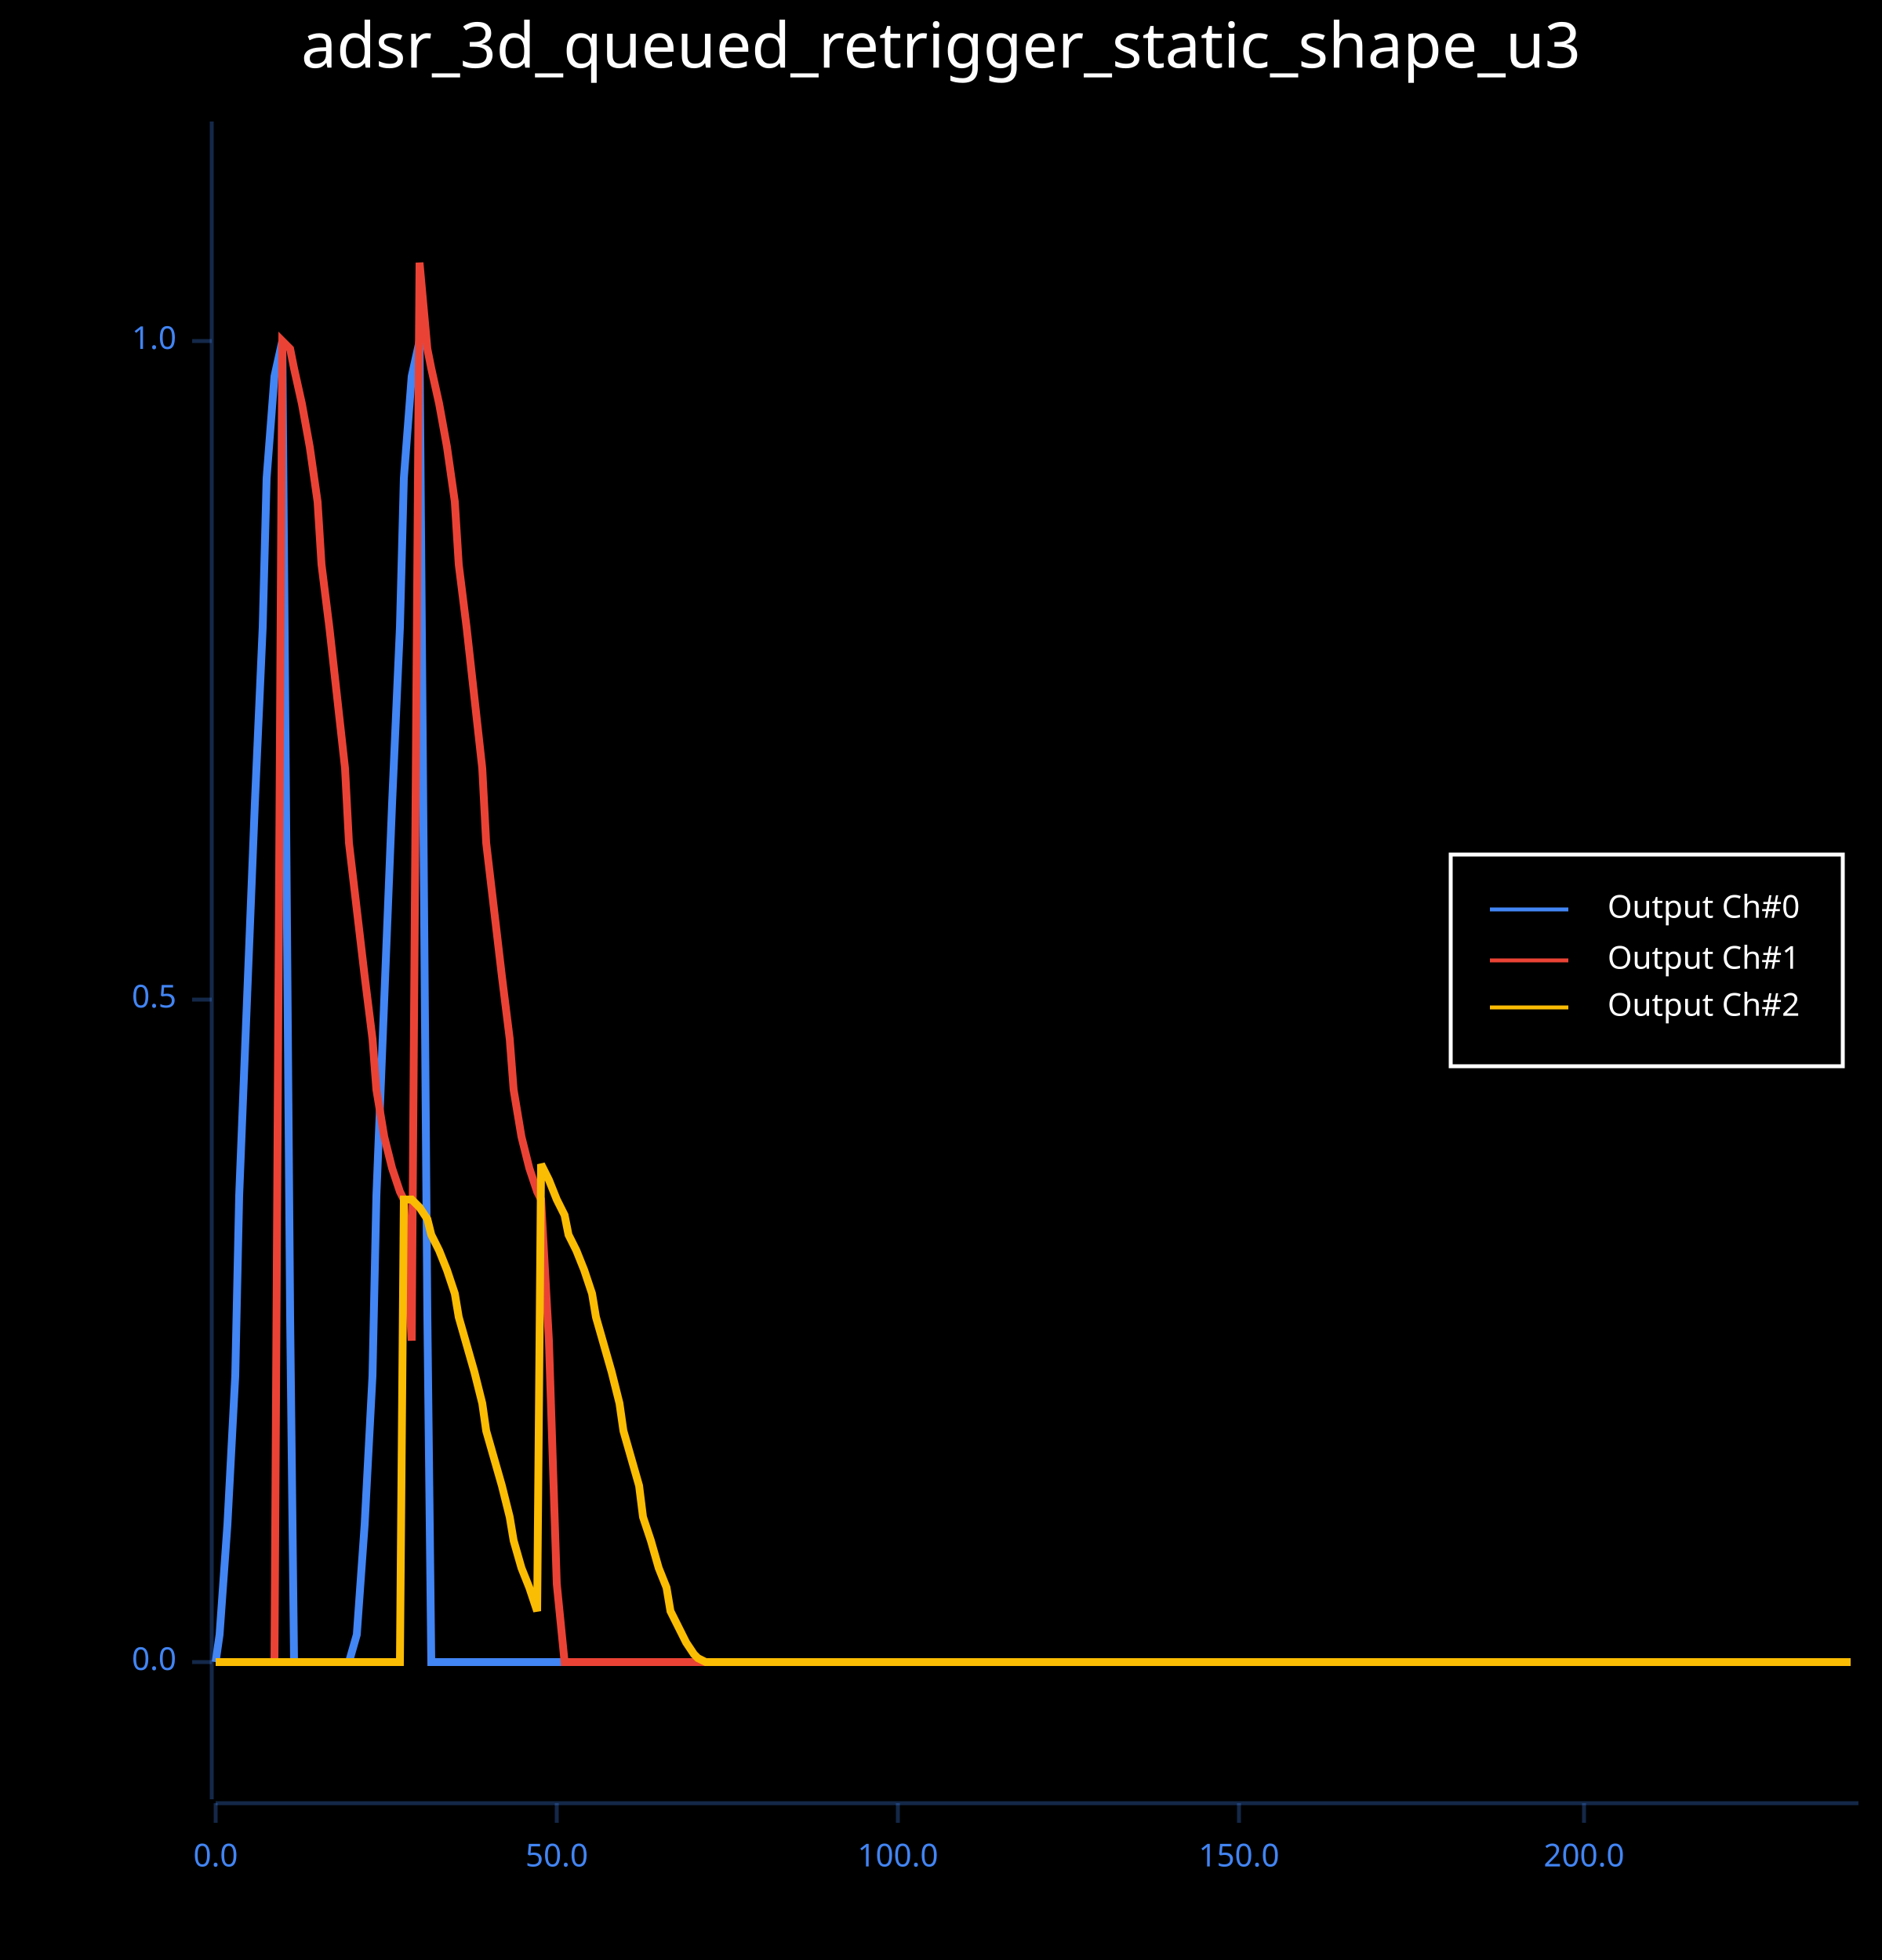
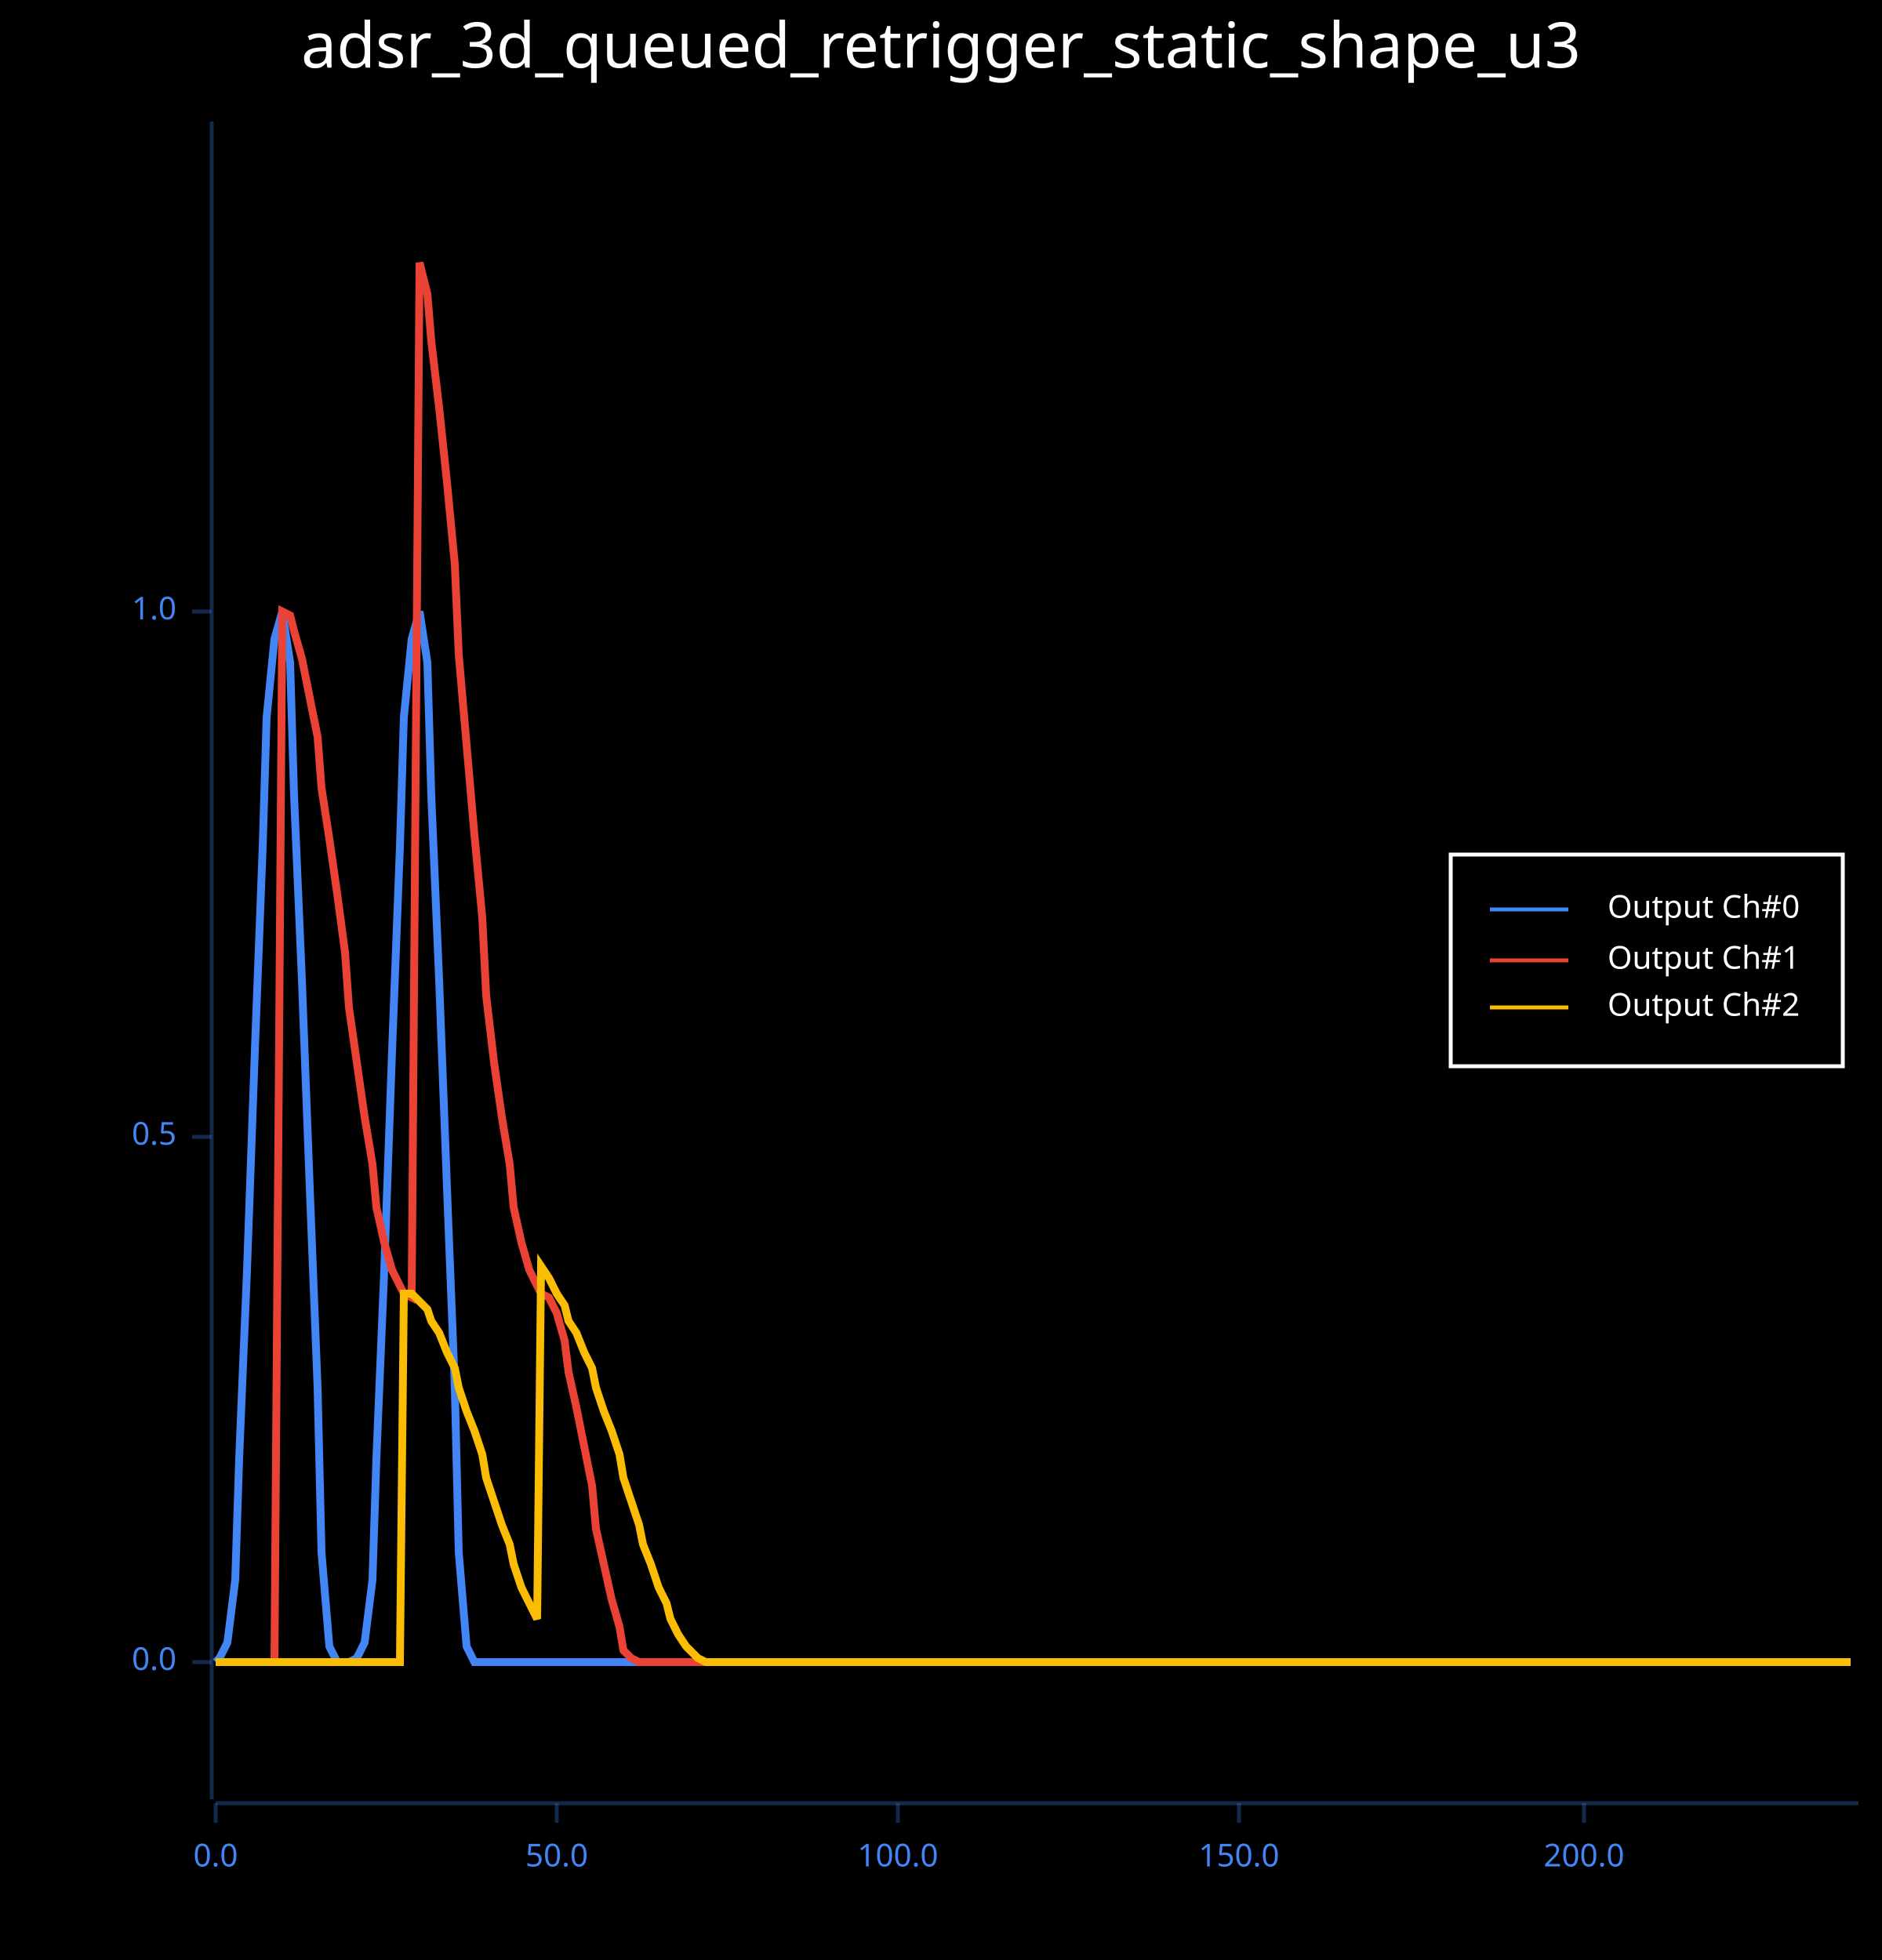
<svg xmlns="http://www.w3.org/2000/svg" width="480" height="500" viewBox="0 0 480 500">
  <rect x="0" y="0" width="480" height="500" opacity="1" fill="#000000" stroke="none" />
  <text x="240" y="5" dy="0.76em" text-anchor="middle" font-family="sans-serif" font-size="16.129" opacity="1" fill="#FFFFFF">
adsr_3d_queued_retrigger_static_shape_u3
</text>
  <polyline fill="none" opacity="0.3" stroke="#4285F4" stroke-width="1" points="54,31 54,459 " />
  <text x="45" y="424" dy="0.5ex" text-anchor="end" font-family="sans-serif" font-size="8.065" opacity="1" fill="#4285F4">
0.0
</text>
  <polyline fill="none" opacity="0.3" stroke="#4285F4" stroke-width="1" points="49,424 54,424 " />
-   <text x="45" y="255" dy="0.5ex" text-anchor="end" font-family="sans-serif" font-size="8.065" opacity="1" fill="#4285F4">
+   <text x="45" y="290" dy="0.5ex" text-anchor="end" font-family="sans-serif" font-size="8.065" opacity="1" fill="#4285F4">
0.5
</text>
-   <polyline fill="none" opacity="0.3" stroke="#4285F4" stroke-width="1" points="49,255 54,255 " />
-   <text x="45" y="87" dy="0.5ex" text-anchor="end" font-family="sans-serif" font-size="8.065" opacity="1" fill="#4285F4">
+   <polyline fill="none" opacity="0.3" stroke="#4285F4" stroke-width="1" points="49,290 54,290 " />
+   <text x="45" y="156" dy="0.5ex" text-anchor="end" font-family="sans-serif" font-size="8.065" opacity="1" fill="#4285F4">
1.0
</text>
-   <polyline fill="none" opacity="0.3" stroke="#4285F4" stroke-width="1" points="49,87 54,87 " />
+   <polyline fill="none" opacity="0.3" stroke="#4285F4" stroke-width="1" points="49,156 54,156 " />
  <polyline fill="none" opacity="0.3" stroke="#4285F4" stroke-width="1" points="55,460 474,460 " />
  <text x="55" y="470" dy="0.76em" text-anchor="middle" font-family="sans-serif" font-size="8.065" opacity="1" fill="#4285F4">
0.0
</text>
  <polyline fill="none" opacity="0.3" stroke="#4285F4" stroke-width="1" points="55,460 55,465 " />
  <text x="142" y="470" dy="0.76em" text-anchor="middle" font-family="sans-serif" font-size="8.065" opacity="1" fill="#4285F4">
50.0
</text>
  <polyline fill="none" opacity="0.3" stroke="#4285F4" stroke-width="1" points="142,460 142,465 " />
  <text x="229" y="470" dy="0.76em" text-anchor="middle" font-family="sans-serif" font-size="8.065" opacity="1" fill="#4285F4">
100.0
</text>
  <polyline fill="none" opacity="0.3" stroke="#4285F4" stroke-width="1" points="229,460 229,465 " />
  <text x="316" y="470" dy="0.76em" text-anchor="middle" font-family="sans-serif" font-size="8.065" opacity="1" fill="#4285F4">
150.0
</text>
  <polyline fill="none" opacity="0.3" stroke="#4285F4" stroke-width="1" points="316,460 316,465 " />
  <text x="404" y="470" dy="0.76em" text-anchor="middle" font-family="sans-serif" font-size="8.065" opacity="1" fill="#4285F4">
200.0
</text>
  <polyline fill="none" opacity="0.3" stroke="#4285F4" stroke-width="1" points="404,460 404,465 " />
-   <polyline fill="none" opacity="1" stroke="#4285F4" stroke-width="2" points="55,424 56,417 58,389 60,351 61,305 63,255 65,205 67,160 68,122 70,96 72,87 74,336 75,424 77,424 79,424 81,424 82,424 84,424 86,424 88,424 89,424 91,417 93,389 95,351 96,305 98,255 100,205 102,160 103,122 105,96 107,87 109,336 110,424 112,424 114,424 116,424 117,424 119,424 121,424 123,424 124,424 126,424 128,424 130,424 131,424 133,424 135,424 137,424 138,424 140,424 142,424 144,424 145,424 147,424 149,424 151,424 152,424 154,424 156,424 158,424 159,424 161,424 163,424 164,424 166,424 168,424 170,424 171,424 173,424 175,424 177,424 178,424 180,424 182,424 184,424 185,424 187,424 189,424 191,424 192,424 194,424 196,424 198,424 199,424 201,424 203,424 205,424 206,424 208,424 210,424 212,424 213,424 215,424 217,424 219,424 220,424 222,424 224,424 226,424 227,424 229,424 231,424 233,424 234,424 236,424 238,424 240,424 241,424 243,424 245,424 247,424 248,424 250,424 252,424 254,424 255,424 257,424 259,424 261,424 262,424 264,424 266,424 267,424 269,424 271,424 273,424 274,424 276,424 278,424 280,424 281,424 283,424 285,424 287,424 288,424 290,424 292,424 294,424 295,424 297,424 299,424 301,424 302,424 304,424 306,424 308,424 309,424 311,424 313,424 315,424 316,424 318,424 320,424 322,424 323,424 325,424 327,424 329,424 330,424 332,424 334,424 336,424 337,424 339,424 341,424 343,424 344,424 346,424 348,424 350,424 351,424 353,424 355,424 357,424 358,424 360,424 362,424 364,424 365,424 367,424 369,424 370,424 372,424 374,424 376,424 377,424 379,424 381,424 383,424 384,424 386,424 388,424 390,424 391,424 393,424 395,424 397,424 398,424 400,424 402,424 404,424 405,424 407,424 409,424 411,424 412,424 414,424 416,424 418,424 419,424 421,424 423,424 425,424 426,424 428,424 430,424 432,424 433,424 435,424 437,424 439,424 440,424 442,424 444,424 446,424 447,424 449,424 451,424 453,424 454,424 456,424 458,424 460,424 461,424 463,424 465,424 467,424 468,424 470,424 472,424 " />
-   <polyline fill="none" opacity="1" stroke="#EA4335" stroke-width="2" points="55,424 56,424 58,424 60,424 61,424 63,424 65,424 67,424 68,424 70,424 72,87 74,89 75,94 77,103 79,114 81,128 82,144 84,160 86,178 88,196 89,215 91,232 93,249 95,265 96,278 98,290 100,298 102,304 103,306 105,342 107,67 109,89 110,94 112,103 114,114 116,128 117,144 119,160 121,178 123,196 124,215 126,232 128,249 130,265 131,278 133,290 135,298 137,304 138,306 140,342 142,404 144,424 145,424 147,424 149,424 151,424 152,424 154,424 156,424 158,424 159,424 161,424 163,424 164,424 166,424 168,424 170,424 171,424 173,424 175,424 177,424 178,424 180,424 182,424 184,424 185,424 187,424 189,424 191,424 192,424 194,424 196,424 198,424 199,424 201,424 203,424 205,424 206,424 208,424 210,424 212,424 213,424 215,424 217,424 219,424 220,424 222,424 224,424 226,424 227,424 229,424 231,424 233,424 234,424 236,424 238,424 240,424 241,424 243,424 245,424 247,424 248,424 250,424 252,424 254,424 255,424 257,424 259,424 261,424 262,424 264,424 266,424 267,424 269,424 271,424 273,424 274,424 276,424 278,424 280,424 281,424 283,424 285,424 287,424 288,424 290,424 292,424 294,424 295,424 297,424 299,424 301,424 302,424 304,424 306,424 308,424 309,424 311,424 313,424 315,424 316,424 318,424 320,424 322,424 323,424 325,424 327,424 329,424 330,424 332,424 334,424 336,424 337,424 339,424 341,424 343,424 344,424 346,424 348,424 350,424 351,424 353,424 355,424 357,424 358,424 360,424 362,424 364,424 365,424 367,424 369,424 370,424 372,424 374,424 376,424 377,424 379,424 381,424 383,424 384,424 386,424 388,424 390,424 391,424 393,424 395,424 397,424 398,424 400,424 402,424 404,424 405,424 407,424 409,424 411,424 412,424 414,424 416,424 418,424 419,424 421,424 423,424 425,424 426,424 428,424 430,424 432,424 433,424 435,424 437,424 439,424 440,424 442,424 444,424 446,424 447,424 449,424 451,424 453,424 454,424 456,424 458,424 460,424 461,424 463,424 465,424 467,424 468,424 470,424 472,424 " />
-   <polyline fill="none" opacity="1" stroke="#FBBC04" stroke-width="2" points="55,424 56,424 58,424 60,424 61,424 63,424 65,424 67,424 68,424 70,424 72,424 74,424 75,424 77,424 79,424 81,424 82,424 84,424 86,424 88,424 89,424 91,424 93,424 95,424 96,424 98,424 100,424 102,424 103,306 105,306 107,308 109,311 110,315 112,319 114,324 116,330 117,336 119,343 121,350 123,358 124,365 126,372 128,379 130,387 131,393 133,400 135,405 137,411 138,297 140,301 142,306 144,310 145,315 147,319 149,324 151,330 152,336 154,343 156,350 158,358 159,365 161,372 163,379 164,387 166,393 168,400 170,405 171,411 173,415 175,419 177,422 178,423 180,424 182,424 184,424 185,424 187,424 189,424 191,424 192,424 194,424 196,424 198,424 199,424 201,424 203,424 205,424 206,424 208,424 210,424 212,424 213,424 215,424 217,424 219,424 220,424 222,424 224,424 226,424 227,424 229,424 231,424 233,424 234,424 236,424 238,424 240,424 241,424 243,424 245,424 247,424 248,424 250,424 252,424 254,424 255,424 257,424 259,424 261,424 262,424 264,424 266,424 267,424 269,424 271,424 273,424 274,424 276,424 278,424 280,424 281,424 283,424 285,424 287,424 288,424 290,424 292,424 294,424 295,424 297,424 299,424 301,424 302,424 304,424 306,424 308,424 309,424 311,424 313,424 315,424 316,424 318,424 320,424 322,424 323,424 325,424 327,424 329,424 330,424 332,424 334,424 336,424 337,424 339,424 341,424 343,424 344,424 346,424 348,424 350,424 351,424 353,424 355,424 357,424 358,424 360,424 362,424 364,424 365,424 367,424 369,424 370,424 372,424 374,424 376,424 377,424 379,424 381,424 383,424 384,424 386,424 388,424 390,424 391,424 393,424 395,424 397,424 398,424 400,424 402,424 404,424 405,424 407,424 409,424 411,424 412,424 414,424 416,424 418,424 419,424 421,424 423,424 425,424 426,424 428,424 430,424 432,424 433,424 435,424 437,424 439,424 440,424 442,424 444,424 446,424 447,424 449,424 451,424 453,424 454,424 456,424 458,424 460,424 461,424 463,424 465,424 467,424 468,424 470,424 472,424 " />
+   <polyline fill="none" opacity="1" stroke="#4285F4" stroke-width="2" points="55,424 56,423 58,419 60,403 61,372 63,324 65,268 67,216 68,183 70,163 72,156 74,169 75,203 77,250 79,303 81,354 82,396 84,420 86,424 88,424 89,424 91,423 93,419 95,403 96,372 98,324 100,268 102,216 103,183 105,163 107,156 109,169 110,203 112,250 114,303 116,354 117,396 119,420 121,424 123,424 124,424 126,424 128,424 130,424 131,424 133,424 135,424 137,424 138,424 140,424 142,424 144,424 145,424 147,424 149,424 151,424 152,424 154,424 156,424 158,424 159,424 161,424 163,424 164,424 166,424 168,424 170,424 171,424 173,424 175,424 177,424 178,424 180,424 182,424 184,424 185,424 187,424 189,424 191,424 192,424 194,424 196,424 198,424 199,424 201,424 203,424 205,424 206,424 208,424 210,424 212,424 213,424 215,424 217,424 219,424 220,424 222,424 224,424 226,424 227,424 229,424 231,424 233,424 234,424 236,424 238,424 240,424 241,424 243,424 245,424 247,424 248,424 250,424 252,424 254,424 255,424 257,424 259,424 261,424 262,424 264,424 266,424 267,424 269,424 271,424 273,424 274,424 276,424 278,424 280,424 281,424 283,424 285,424 287,424 288,424 290,424 292,424 294,424 295,424 297,424 299,424 301,424 302,424 304,424 306,424 308,424 309,424 311,424 313,424 315,424 316,424 318,424 320,424 322,424 323,424 325,424 327,424 329,424 330,424 332,424 334,424 336,424 337,424 339,424 341,424 343,424 344,424 346,424 348,424 350,424 351,424 353,424 355,424 357,424 358,424 360,424 362,424 364,424 365,424 367,424 369,424 370,424 372,424 374,424 376,424 377,424 379,424 381,424 383,424 384,424 386,424 388,424 390,424 391,424 393,424 395,424 397,424 398,424 400,424 402,424 404,424 405,424 407,424 409,424 411,424 412,424 414,424 416,424 418,424 419,424 421,424 423,424 425,424 426,424 428,424 430,424 432,424 433,424 435,424 437,424 439,424 440,424 442,424 444,424 446,424 447,424 449,424 451,424 453,424 454,424 456,424 458,424 460,424 461,424 463,424 465,424 467,424 468,424 470,424 472,424 " />
+   <polyline fill="none" opacity="1" stroke="#EA4335" stroke-width="2" points="55,424 56,424 58,424 60,424 61,424 63,424 65,424 67,424 68,424 70,424 72,156 74,157 75,161 77,168 79,178 81,188 82,201 84,214 86,228 88,243 89,257 91,271 93,285 95,297 96,308 98,317 100,324 102,328 103,330 105,331 107,67 109,75 110,87 112,104 114,123 116,144 117,167 119,190 121,213 123,234 124,254 126,271 128,285 130,297 131,308 133,317 135,324 137,328 138,330 140,331 142,335 144,342 145,350 147,359 149,369 151,379 152,390 154,399 156,408 158,415 159,421 161,423 163,424 164,424 166,424 168,424 170,424 171,424 173,424 175,424 177,424 178,424 180,424 182,424 184,424 185,424 187,424 189,424 191,424 192,424 194,424 196,424 198,424 199,424 201,424 203,424 205,424 206,424 208,424 210,424 212,424 213,424 215,424 217,424 219,424 220,424 222,424 224,424 226,424 227,424 229,424 231,424 233,424 234,424 236,424 238,424 240,424 241,424 243,424 245,424 247,424 248,424 250,424 252,424 254,424 255,424 257,424 259,424 261,424 262,424 264,424 266,424 267,424 269,424 271,424 273,424 274,424 276,424 278,424 280,424 281,424 283,424 285,424 287,424 288,424 290,424 292,424 294,424 295,424 297,424 299,424 301,424 302,424 304,424 306,424 308,424 309,424 311,424 313,424 315,424 316,424 318,424 320,424 322,424 323,424 325,424 327,424 329,424 330,424 332,424 334,424 336,424 337,424 339,424 341,424 343,424 344,424 346,424 348,424 350,424 351,424 353,424 355,424 357,424 358,424 360,424 362,424 364,424 365,424 367,424 369,424 370,424 372,424 374,424 376,424 377,424 379,424 381,424 383,424 384,424 386,424 388,424 390,424 391,424 393,424 395,424 397,424 398,424 400,424 402,424 404,424 405,424 407,424 409,424 411,424 412,424 414,424 416,424 418,424 419,424 421,424 423,424 425,424 426,424 428,424 430,424 432,424 433,424 435,424 437,424 439,424 440,424 442,424 444,424 446,424 447,424 449,424 451,424 453,424 454,424 456,424 458,424 460,424 461,424 463,424 465,424 467,424 468,424 470,424 472,424 " />
+   <polyline fill="none" opacity="1" stroke="#FBBC04" stroke-width="2" points="55,424 56,424 58,424 60,424 61,424 63,424 65,424 67,424 68,424 70,424 72,424 74,424 75,424 77,424 79,424 81,424 82,424 84,424 86,424 88,424 89,424 91,424 93,424 95,424 96,424 98,424 100,424 102,424 103,330 105,330 107,332 109,334 110,337 112,340 114,345 116,349 117,354 119,360 121,365 123,371 124,377 126,383 128,389 130,394 131,399 133,405 135,409 137,413 138,323 140,326 142,330 144,333 145,337 147,340 149,345 151,349 152,354 154,360 156,365 158,371 159,377 161,383 163,389 164,394 166,399 168,405 170,409 171,413 173,417 175,420 177,422 178,423 180,424 182,424 184,424 185,424 187,424 189,424 191,424 192,424 194,424 196,424 198,424 199,424 201,424 203,424 205,424 206,424 208,424 210,424 212,424 213,424 215,424 217,424 219,424 220,424 222,424 224,424 226,424 227,424 229,424 231,424 233,424 234,424 236,424 238,424 240,424 241,424 243,424 245,424 247,424 248,424 250,424 252,424 254,424 255,424 257,424 259,424 261,424 262,424 264,424 266,424 267,424 269,424 271,424 273,424 274,424 276,424 278,424 280,424 281,424 283,424 285,424 287,424 288,424 290,424 292,424 294,424 295,424 297,424 299,424 301,424 302,424 304,424 306,424 308,424 309,424 311,424 313,424 315,424 316,424 318,424 320,424 322,424 323,424 325,424 327,424 329,424 330,424 332,424 334,424 336,424 337,424 339,424 341,424 343,424 344,424 346,424 348,424 350,424 351,424 353,424 355,424 357,424 358,424 360,424 362,424 364,424 365,424 367,424 369,424 370,424 372,424 374,424 376,424 377,424 379,424 381,424 383,424 384,424 386,424 388,424 390,424 391,424 393,424 395,424 397,424 398,424 400,424 402,424 404,424 405,424 407,424 409,424 411,424 412,424 414,424 416,424 418,424 419,424 421,424 423,424 425,424 426,424 428,424 430,424 432,424 433,424 435,424 437,424 439,424 440,424 442,424 444,424 446,424 447,424 449,424 451,424 453,424 454,424 456,424 458,424 460,424 461,424 463,424 465,424 467,424 468,424 470,424 472,424 " />
  <rect x="370" y="218" width="100" height="54" opacity="1" fill="#000000" stroke="none" />
  <rect x="370" y="218" width="100" height="54" opacity="1" fill="none" stroke="#FFFFFF" />
  <text x="410" y="228" dy="0.76em" text-anchor="start" font-family="sans-serif" font-size="8.065" opacity="1" fill="#FFFFFF">
Output Ch#0
</text>
  <text x="410" y="241" dy="0.76em" text-anchor="start" font-family="sans-serif" font-size="8.065" opacity="1" fill="#FFFFFF">
Output Ch#1
</text>
  <text x="410" y="253" dy="0.76em" text-anchor="start" font-family="sans-serif" font-size="8.065" opacity="1" fill="#FFFFFF">
Output Ch#2
</text>
  <polyline fill="none" opacity="1" stroke="#4285F4" stroke-width="1" points="380,232 400,232 " />
  <polyline fill="none" opacity="1" stroke="#EA4335" stroke-width="1" points="380,245 400,245 " />
  <polyline fill="none" opacity="1" stroke="#FBBC04" stroke-width="1" points="380,257 400,257 " />
</svg>
